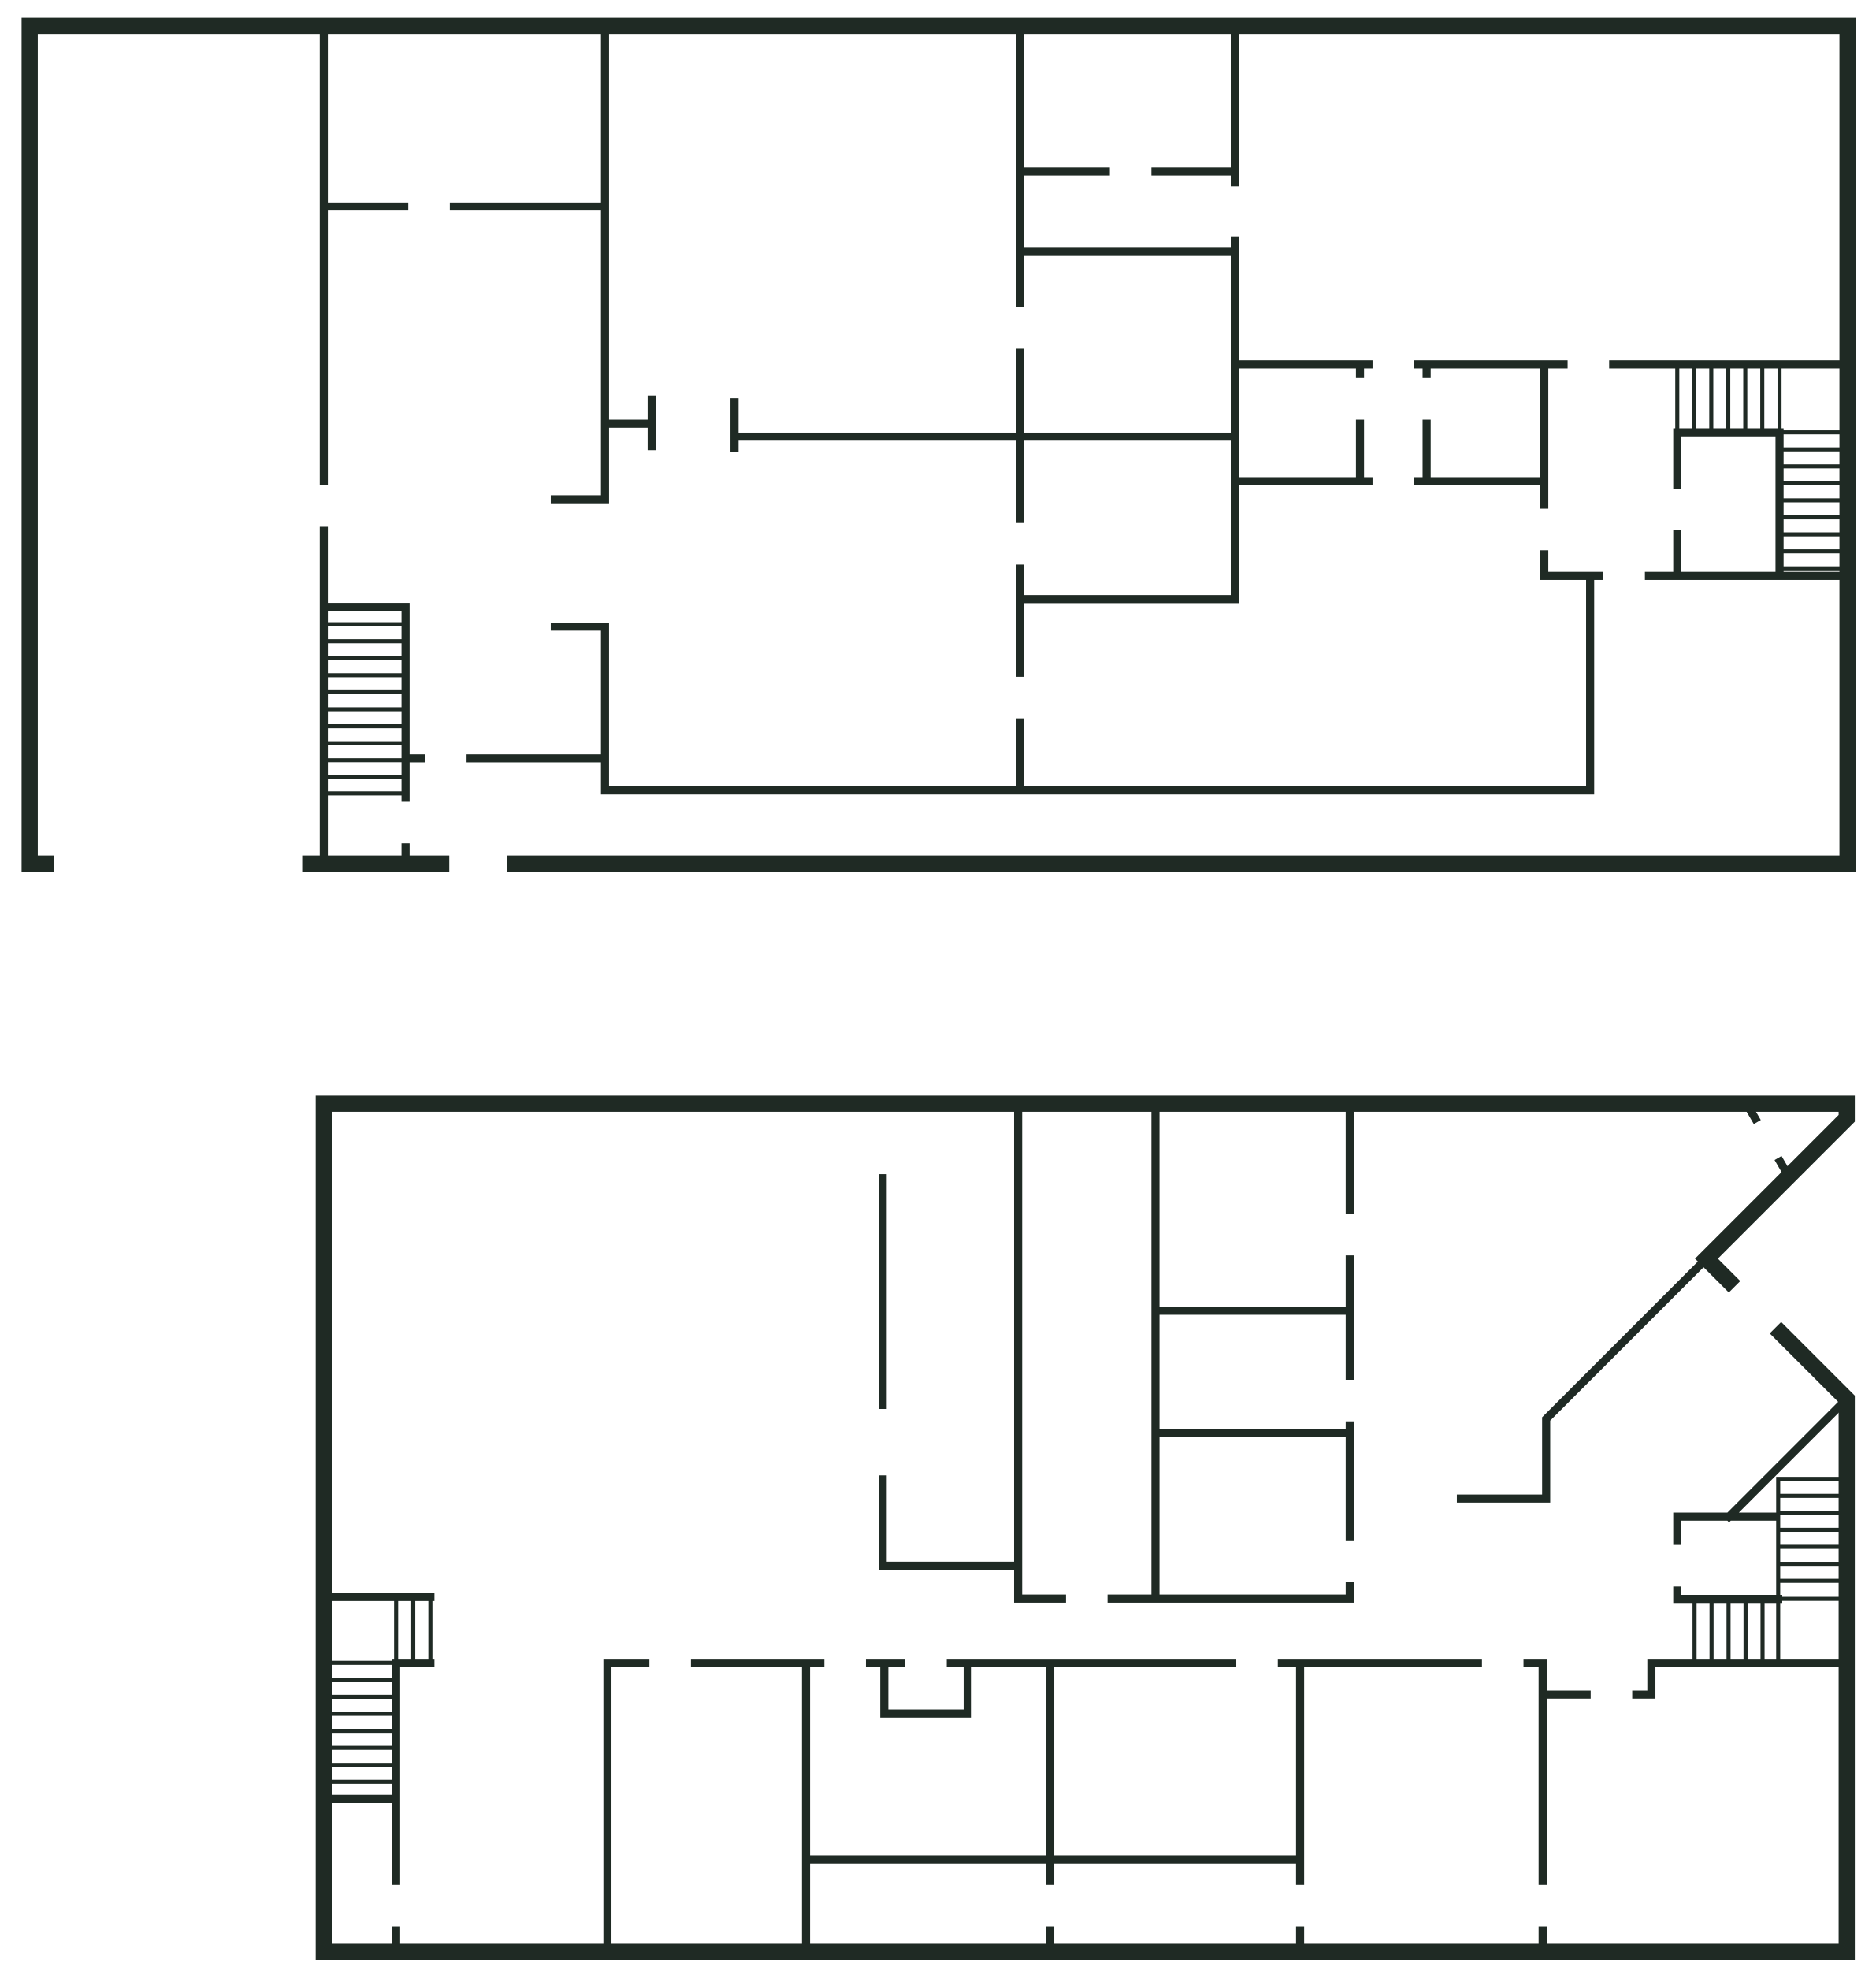
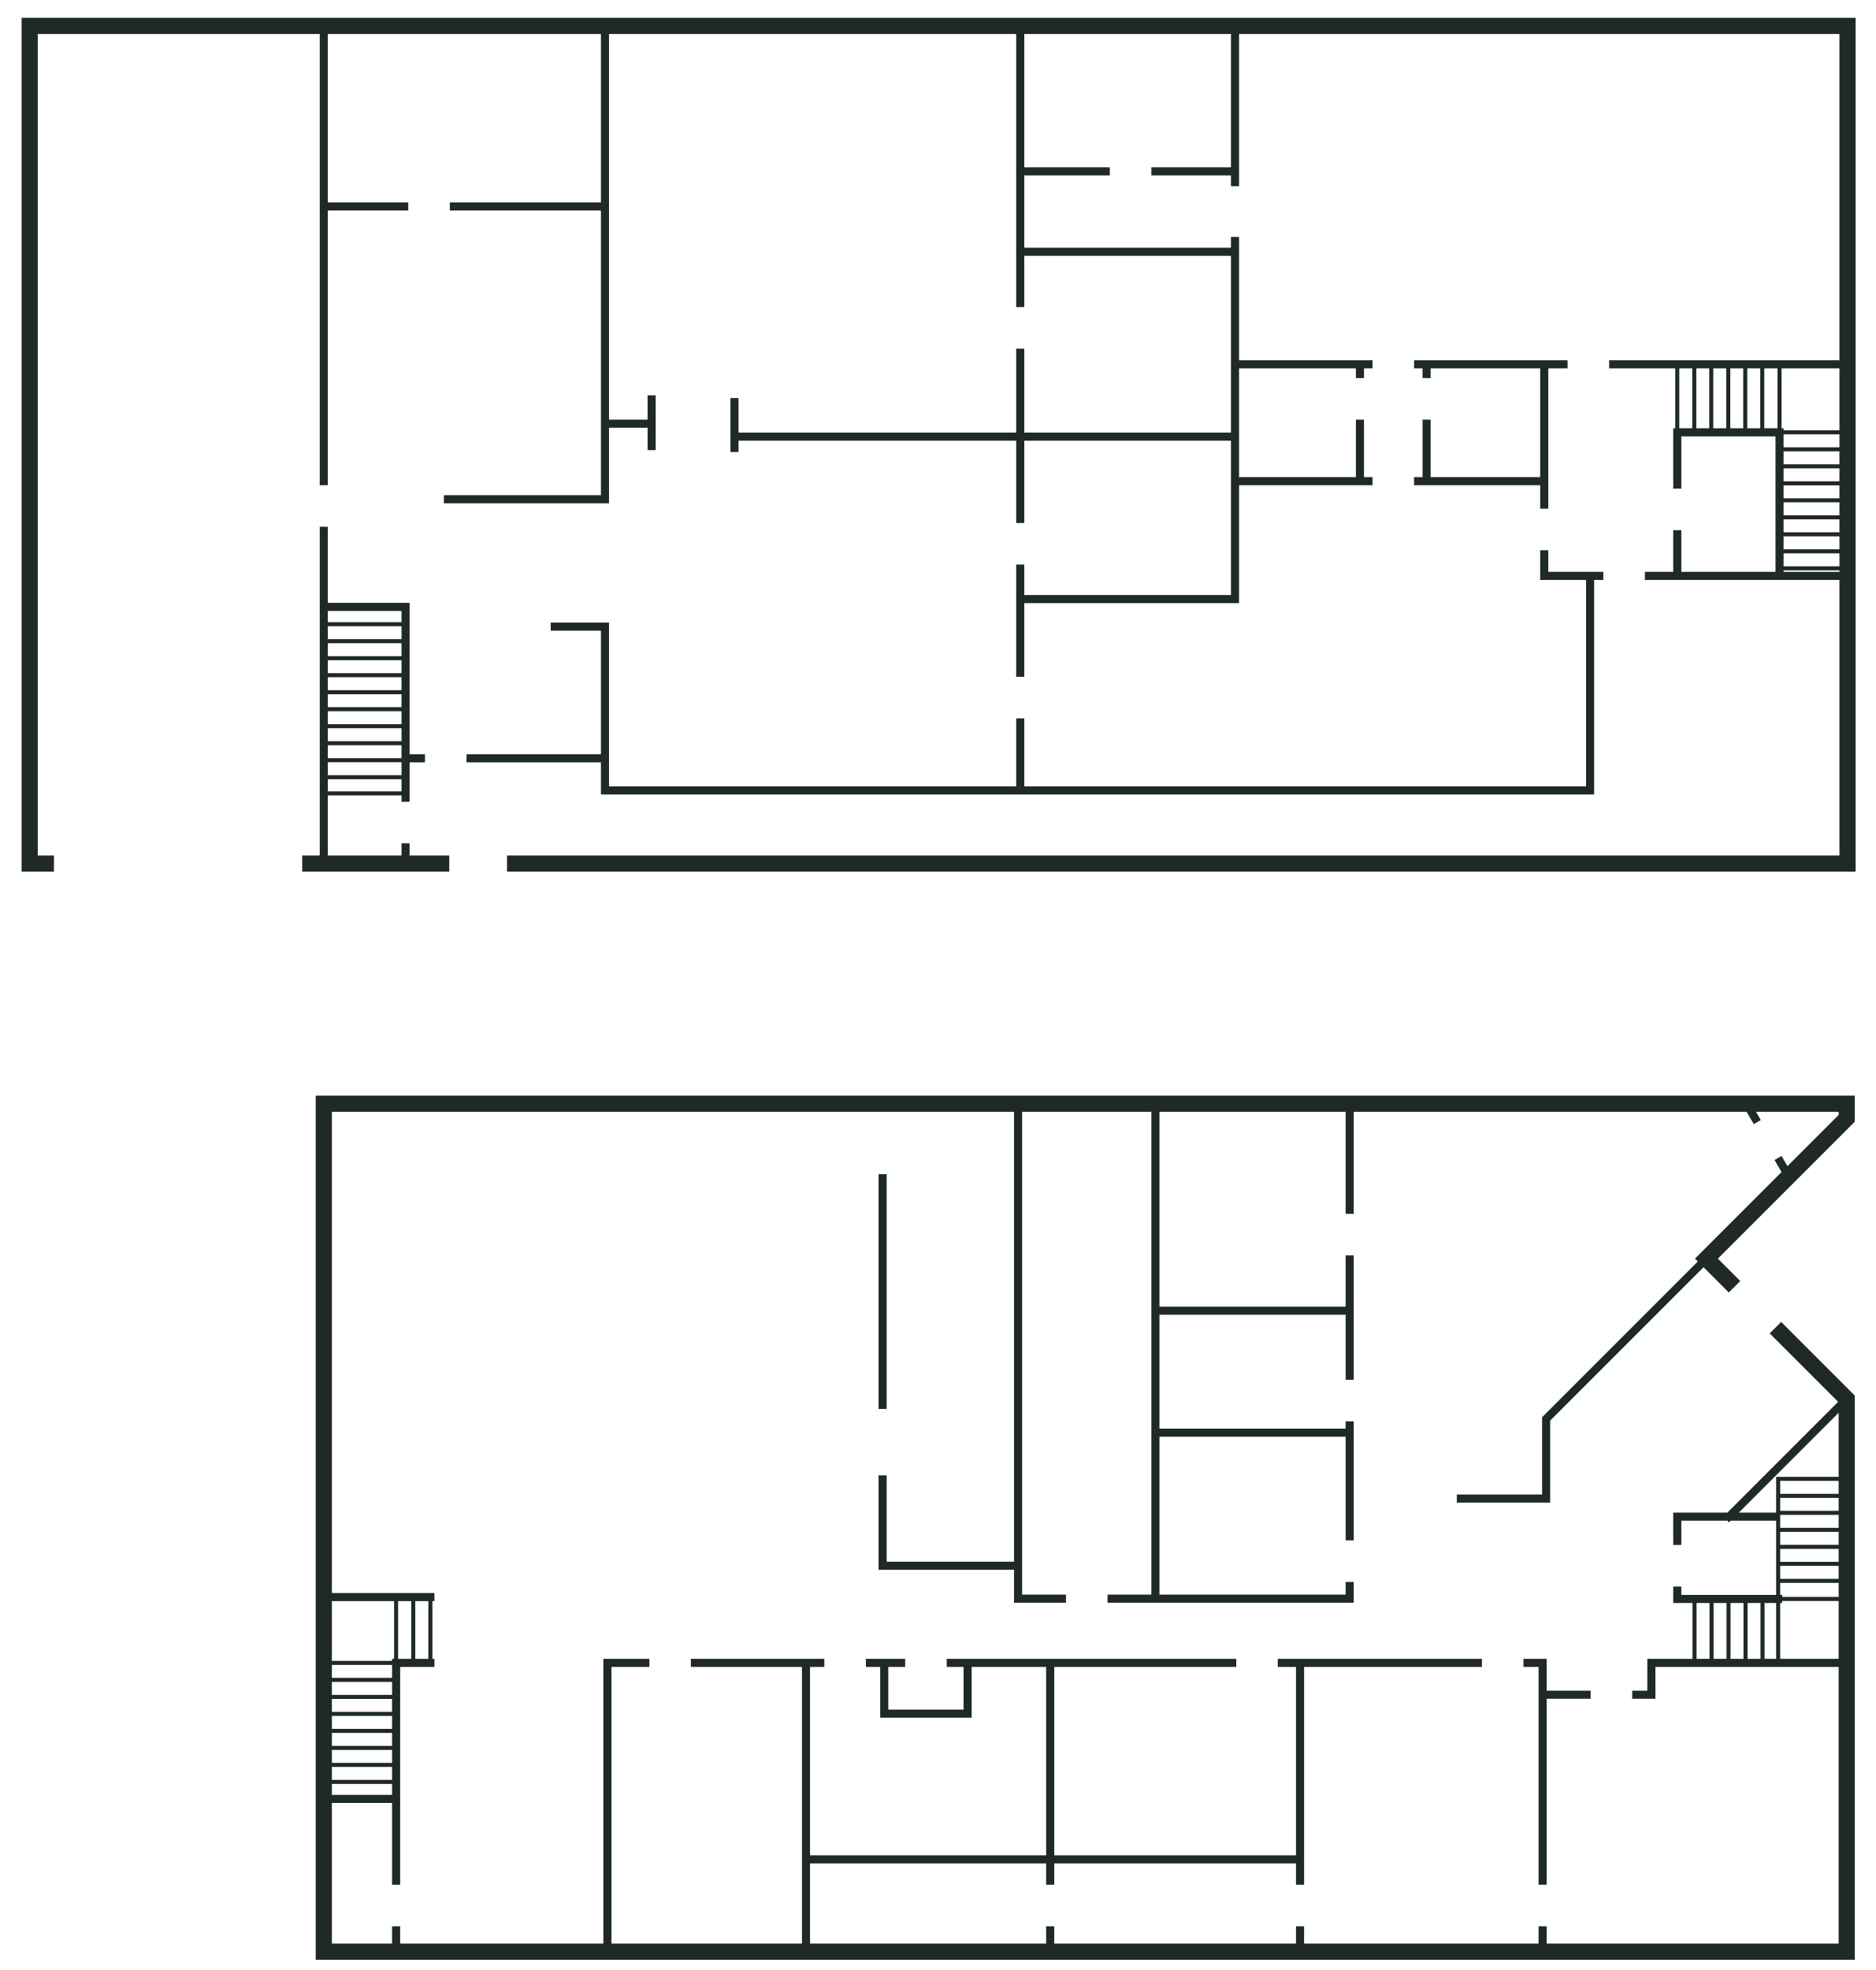
<svg xmlns="http://www.w3.org/2000/svg" viewBox="170 20 695 730" fill="none" stroke="#1f2a24" stroke-linecap="square" stroke-linejoin="miter">
  <g id="upstairs">
    <path id="up-exterior" stroke-width="6" d="M333.5 340 H285 M187 340 H181 V29.6 H854.7 V340 H360.9" />
-     <path id="up-interior" stroke-width="3" d="M290 29.6 V198.3 M290 216.7 V340 M290 244.9 H320.3 V315.6 M320.3 334 V340 M290 96.5 H319.8 M338.2 96.5 H394.2 M394.2 29.6 V205 H375.6 M375.6 252.2 H394.2 V312.9 M320.3 301 H326 M344.4 301 H394.2 M394.2 312.9 H759.3 M442.2 181.8 H627.7 M442.2 169 V186 M394.2 177 H411.5 M411.5 168 V185.3 M548.1 29.6 V132.3 M548.1 150.7 V212.3 M548.1 230.7 V269.3 M548.1 287.7 V312.9 M548.1 83.5 H579.8 M598.2 83.5 H627.7 M627.7 29.6 V87.5 M627.7 109.3 V242 M548.1 113.3 H627.7 M548.1 242 H627.7 M627.7 155 H677.15 M627.7 198.3 H677.15 M674 155 V158.6 M674 177 V198.3 M695.55 155 H749.45 M742.3 155 V207 M695.55 198.3 H742.3 M698.7 155 V158.6 M698.7 177 V198.3 M742.3 225.4 V233.4 H762.7 M759.3 233.4 V312.9 M767.85 155 H854.7 M791.6 180.2 V199.55 M791.6 217.95 V233.4 M791.6 180.2 H829.5 V233.4 M781.1 233.4 H854.7" />
+     <path id="up-interior" stroke-width="3" d="M290 29.6 V198.3 M290 216.7 V340 M290 244.9 H320.3 V315.6 M320.3 334 V340 M290 96.5 H319.8 M338.2 96.5 H394.2 M394.2 29.6 V205 H336 M375.6 252.2 H394.2 V312.9 M320.3 301 H326 M344.4 301 H394.2 M394.2 312.9 H759.3 M442.2 181.8 H627.7 M442.2 169 V186 M394.2 177 H411.5 M411.5 168 V185.3 M548.1 29.6 V132.3 M548.1 150.7 V212.3 M548.1 230.7 V269.3 M548.1 287.7 V312.9 M548.1 83.5 H579.8 M598.2 83.5 H627.7 M627.7 29.6 V87.5 M627.7 109.3 V242 M548.1 113.3 H627.7 M548.1 242 H627.7 M627.7 155 H677.15 M627.7 198.3 H677.15 M674 155 V158.6 M674 177 V198.3 M695.55 155 H749.45 M742.3 155 V207 M695.55 198.3 H742.3 M698.7 155 V158.6 M698.7 177 V198.3 M742.3 225.4 V233.4 H762.7 M759.3 233.4 V312.9 M767.85 155 H854.7 M791.6 180.2 V199.55 M791.6 217.95 V233.4 M791.6 180.2 H829.5 V233.4 M781.1 233.4 H854.7" />
    <path id="up-stairs" stroke-width="1.5" d="M290 245 H320.3 V314 H290 Z M290 251.3 H320.3 M290 257.6 H320.3 M290 263.9 H320.3 M290 270.2 H320.3 M290 276.5 H320.3 M290 282.8 H320.3 M290 289.1 H320.3 M290 295.4 H320.3 M290 301.7 H320.3 M290 308 H320.3 M791.6 155 H829.5 V180.2 H791.6 Z M797.9 155 V180.2 M804.2 155 V180.2 M810.5 155 V180.2 M816.8 155 V180.2 M823.1 155 V180.2 M829.5 180.2 H854.7 V233.4 H829.5 Z M829.5 186.5 H854.7 M829.5 192.8 H854.7 M829.5 199.1 H854.7 M829.5 205.4 H854.7 M829.5 211.7 H854.7 M829.5 218 H854.7 M829.5 224.3 H854.7 M829.5 230.6 H854.7" />
  </g>
  <g id="downstairs" transform="translate(0 50)">
    <path id="down-exterior" stroke-width="6" d="M290 379 H854.4 V384.4 L802.4 436.4 L810.7 444.7 M830.1 464.1 L854.4 488.4 V693.2 H290 V379" />
    <path id="down-interior" stroke-width="3" d="M547.3 379 V562.4 H563.55 M497.1 406.6 V490.6 M497.1 518.2 V550.2 H547.3 M581.95 562.4 H670.2 M598.2 379 V562.4 M598.2 455.7 H670.2 M598.2 500.9 H670.2 M670.2 379 V418.3 M670.2 436.7 V479.8 M670.2 498.2 V539.3 M670.2 557.7 V562.4 M290 561.8 H329.5 M290 636.6 H316.8 M316.8 586.2 H329.5 M395.1 586.2 H409.15 M427.55 586.2 H474 M492.4 586.2 H503.95 M497.7 586.2 V605 H528.6 V586.2 M522.35 586.2 H626.65 M645.05 586.2 H717.7 M736.1 586.2 H741.7 M741.7 598 H758 M776.4 598 H782 V586.2 H854.4 M316.8 586.2 V666.9 M316.8 685.3 V693.2 M395.1 586.2 V693.2 M468.7 586.2 V693.2 M559.2 586.2 V666.9 M559.2 685.3 V693.2 M468.7 659 H651.8 M651.8 586.2 V666.9 M651.8 685.3 V693.2 M741.7 586.2 V666.9 M741.7 685.3 V693.2 M802.4 436.4 L743 495.8 V525.3 H711.4 M817.3 379 L820.5 384.5 M829.7 400.4 L832.9 405.9 M854.4 488.4 L810.8 532 M791.6 541 V532 H827.6 M791.6 559.4 V562.5 M791.6 562.5 H829" />
    <path id="down-stairs" stroke-width="1.5" d="M290 586.2 H316.8 V636.6 H290 Z M290 592.5 H316.8 M290 598.8 H316.8 M290 605.1 H316.8 M290 611.4 H316.8 M290 617.7 H316.8 M290 624 H316.8 M290 630.3 H316.8 M316.8 561.8 H329.5 V586.2 H316.8 Z M323.15 561.8 V586.2 M829 518 H854.4 V562.5 H829 Z M829 524.3 H854.4 M829 530.6 H854.4 M829 536.9 H854.4 M829 543.2 H854.4 M829 549.5 H854.4 M829 555.8 H854.4 M798 562.5 H829 V586.2 H798 Z M804.3 562.5 V586.2 M810.6 562.5 V586.2 M816.9 562.5 V586.2 M823.2 562.5 V586.2" />
  </g>
</svg>
